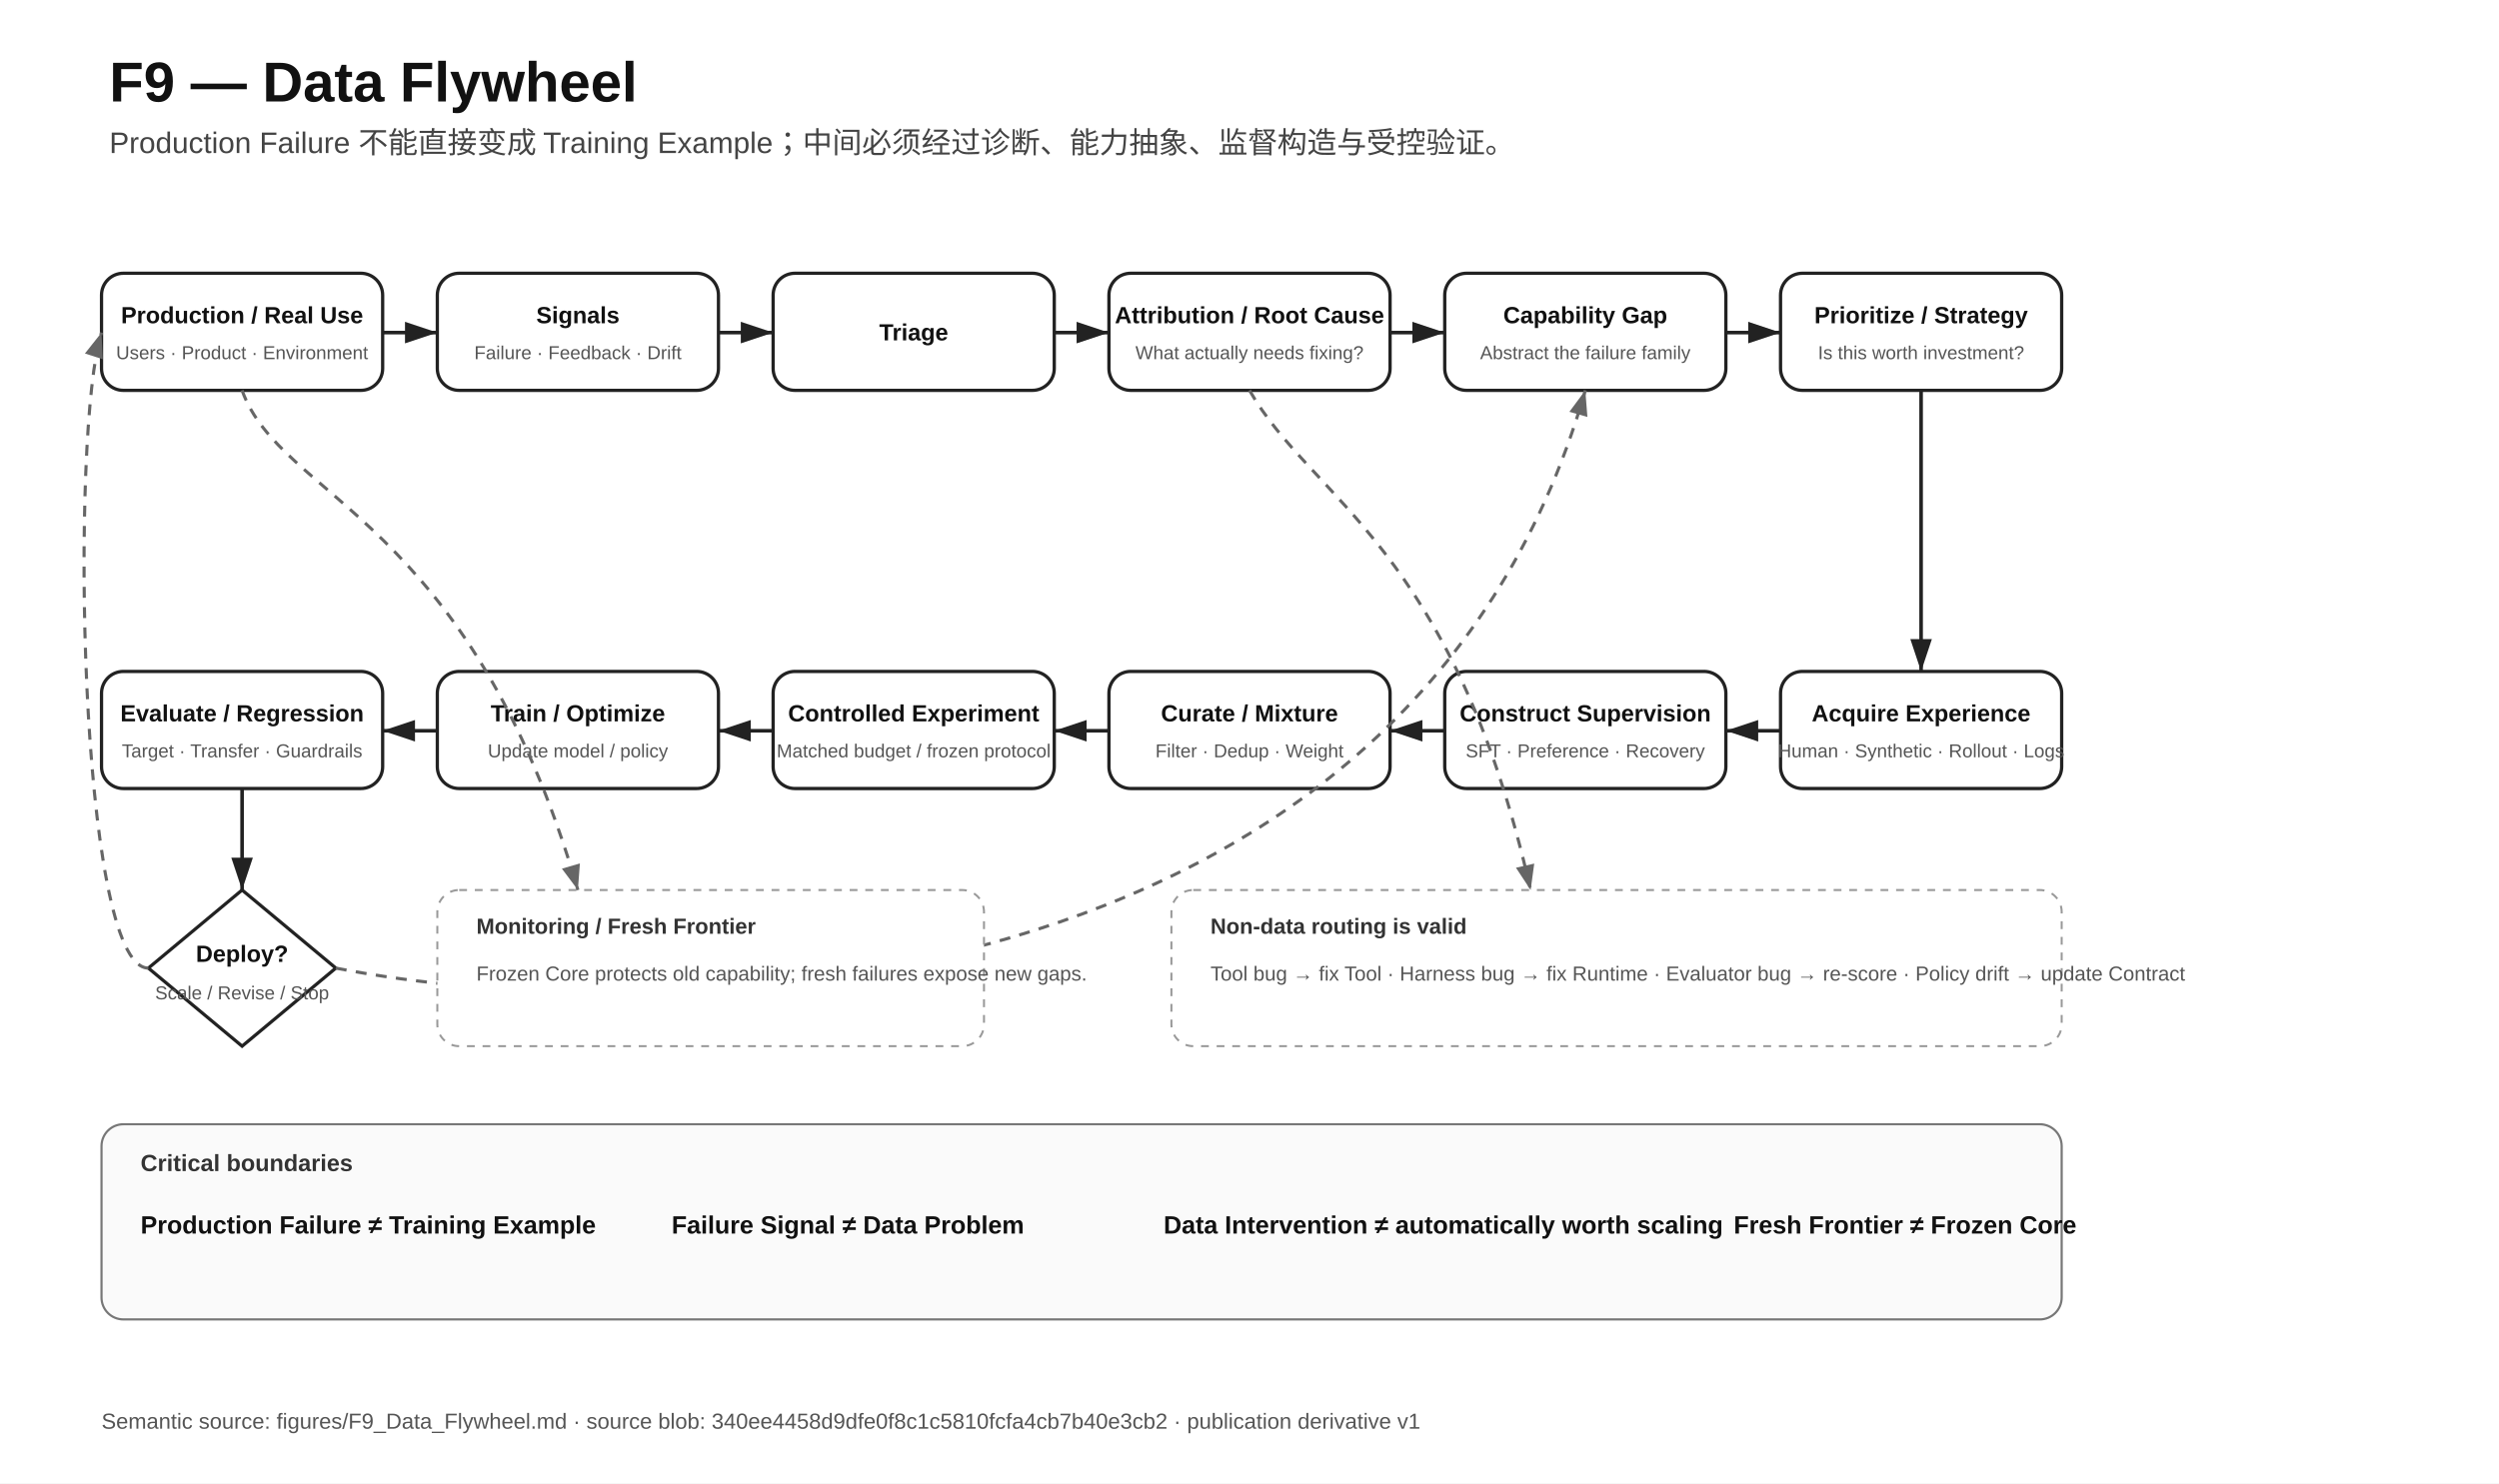
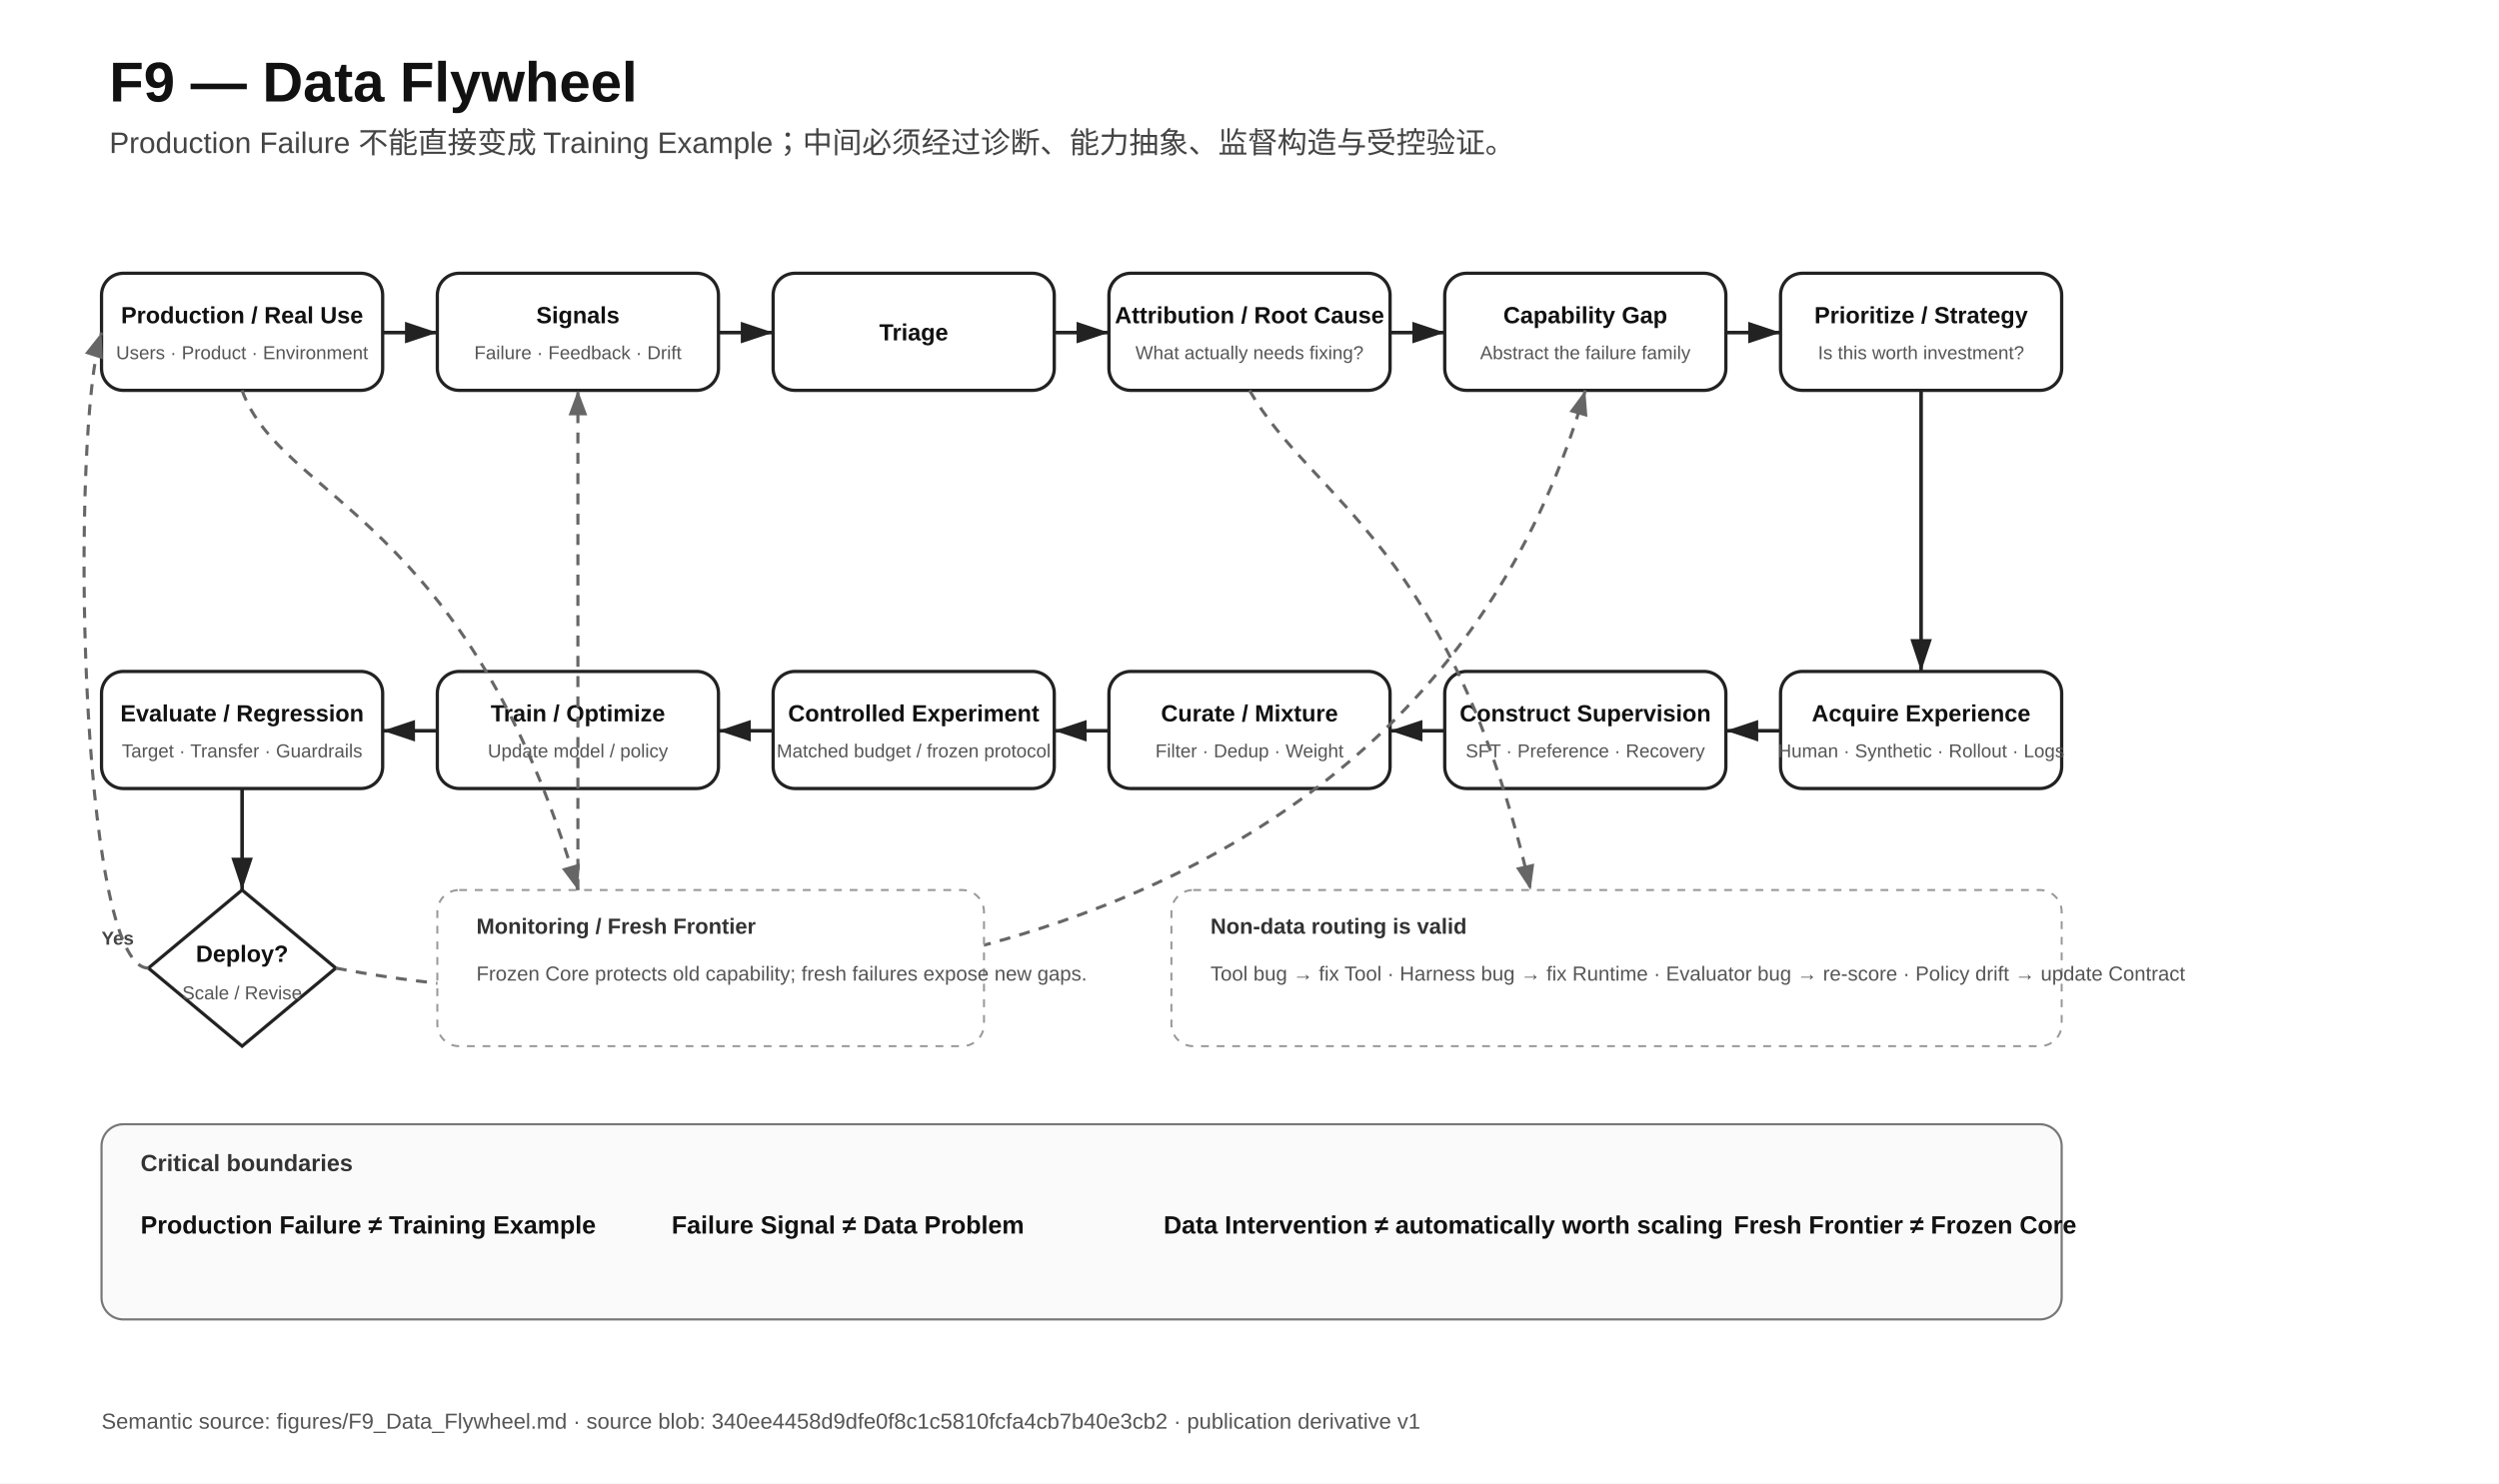
<svg xmlns="http://www.w3.org/2000/svg" width="1600" height="950" viewBox="0 0 1600 950" role="img" aria-labelledby="title desc">
  <defs>
    <marker id="arrow" markerWidth="10" markerHeight="10" refX="9" refY="3" orient="auto" markerUnits="strokeWidth">
      <path d="M0,0 L0,6 L9,3 z" fill="#222" />
    </marker>
    <marker id="arrowThin" markerWidth="9" markerHeight="9" refX="8" refY="3" orient="auto" markerUnits="strokeWidth">
      <path d="M0,0 L0,6 L8,3 z" fill="#666" />
    </marker>
    <style>
      .title { font:700 36px Arial,Helvetica,sans-serif; fill:#111; }
      .subtitle { font:400 19px Arial,Helvetica,sans-serif; fill:#444; }
      .node { fill:#fff; stroke:#222; stroke-width:2.1; rx:14; ry:14; }
      .nodeText { font:700 15px Arial,Helvetica,sans-serif; fill:#111; text-anchor:middle; }
      .nodeSub { font:400 12px Arial,Helvetica,sans-serif; fill:#555; text-anchor:middle; }
      .edge { fill:none; stroke:#222; stroke-width:2.3; marker-end:url(#arrow); }
      .feedback { fill:none; stroke:#666; stroke-width:2; stroke-dasharray:7 6; marker-end:url(#arrowThin); }
      .decision { fill:#fff; stroke:#222; stroke-width:2.1; }
      .boundary { fill:#fafafa; stroke:#777; stroke-width:1.4; rx:14; ry:14; }
      .boundaryTitle { font:700 15px Arial,Helvetica,sans-serif; fill:#333; }
      .boundaryText { font:700 16px Arial,Helvetica,sans-serif; fill:#111; }
      .route { fill:#fff; stroke:#999; stroke-width:1.3; stroke-dasharray:5 5; rx:14; ry:14; }
      .routeTitle { font:700 14px Arial,Helvetica,sans-serif; fill:#333; }
      .routeText { font:400 13px Arial,Helvetica,sans-serif; fill:#555; }
+       .edgeLabel { font:700 12px Arial,Helvetica,sans-serif; fill:#444; }
      .caption { font:400 14px Arial,Helvetica,sans-serif; fill:#555; }
    </style>
  </defs>
  <rect width="1600" height="950" fill="#fff" />
  <text x="70" y="65" class="title">F9 — Data Flywheel</text>
  <text x="70" y="98" class="subtitle">Production Failure 不能直接变成 Training Example；中间必须经过诊断、能力抽象、监督构造与受控验证。</text>
  <rect class="node" x="65" y="175" width="180" height="75" />
  <text class="nodeText" x="155" y="207">Production / Real Use</text>
  <text class="nodeSub" x="155" y="230">Users · Product · Environment</text>
  <rect class="node" x="280" y="175" width="180" height="75" />
  <text class="nodeText" x="370" y="207">Signals</text>
  <text class="nodeSub" x="370" y="230">Failure · Feedback · Drift</text>
  <rect class="node" x="495" y="175" width="180" height="75" />
  <text class="nodeText" x="585" y="218">Triage</text>
  <rect class="node" x="710" y="175" width="180" height="75" />
  <text class="nodeText" x="800" y="207">Attribution / Root Cause</text>
  <text class="nodeSub" x="800" y="230">What actually needs fixing?</text>
  <rect class="node" x="925" y="175" width="180" height="75" />
  <text class="nodeText" x="1015" y="207">Capability Gap</text>
  <text class="nodeSub" x="1015" y="230">Abstract the failure family</text>
  <rect class="node" x="1140" y="175" width="180" height="75" />
  <text class="nodeText" x="1230" y="207">Prioritize / Strategy</text>
  <text class="nodeSub" x="1230" y="230">Is this worth investment?</text>
  <path class="edge" d="M245 213 L280 213" />
  <path class="edge" d="M460 213 L495 213" />
  <path class="edge" d="M675 213 L710 213" />
  <path class="edge" d="M890 213 L925 213" />
  <path class="edge" d="M1105 213 L1140 213" />
  <rect class="node" x="1140" y="430" width="180" height="75" />
  <text class="nodeText" x="1230" y="462">Acquire Experience</text>
  <text class="nodeSub" x="1230" y="485">Human · Synthetic · Rollout · Logs</text>
  <rect class="node" x="925" y="430" width="180" height="75" />
  <text class="nodeText" x="1015" y="462">Construct Supervision</text>
  <text class="nodeSub" x="1015" y="485">SFT · Preference · Recovery</text>
  <rect class="node" x="710" y="430" width="180" height="75" />
  <text class="nodeText" x="800" y="462">Curate / Mixture</text>
  <text class="nodeSub" x="800" y="485">Filter · Dedup · Weight</text>
  <rect class="node" x="495" y="430" width="180" height="75" />
  <text class="nodeText" x="585" y="462">Controlled Experiment</text>
  <text class="nodeSub" x="585" y="485">Matched budget / frozen protocol</text>
  <rect class="node" x="280" y="430" width="180" height="75" />
  <text class="nodeText" x="370" y="462">Train / Optimize</text>
  <text class="nodeSub" x="370" y="485">Update model / policy</text>
  <rect class="node" x="65" y="430" width="180" height="75" />
  <text class="nodeText" x="155" y="462">Evaluate / Regression</text>
  <text class="nodeSub" x="155" y="485">Target · Transfer · Guardrails</text>
  <path class="edge" d="M1230 250 L1230 430" />
  <path class="edge" d="M1140 468 L1105 468" />
  <path class="edge" d="M925 468 L890 468" />
  <path class="edge" d="M710 468 L675 468" />
  <path class="edge" d="M495 468 L460 468" />
  <path class="edge" d="M280 468 L245 468" />
  <polygon class="decision" points="155,570 215,620 155,670 95,620" />
  <text class="nodeText" x="155" y="616">Deploy?</text>
-   <text class="nodeSub" x="155" y="640">Scale / Revise / Stop</text>
+   <text class="nodeSub" x="155" y="640">Scale / Revise</text>
  <path class="edge" d="M155 505 L155 570" />
+   <text x="65" y="605" class="edgeLabel">Yes</text>
  <path class="feedback" d="M95 620 C50 620, 45 275, 65 213" />
+   <text x="455" y="665" class="edgeLabel">No / Revise</text>
  <path class="feedback" d="M215 620 C420 660, 900 650, 1015 250" />
  <rect class="route" x="280" y="570" width="350" height="100" />
  <text class="routeTitle" x="305" y="598">Monitoring / Fresh Frontier</text>
  <text class="routeText" x="305" y="628">Frozen Core protects old capability; fresh failures expose new gaps.</text>
  <path class="feedback" d="M155 250 C180 320, 300 330, 370 570" />
+   <path class="feedback" d="M370 570 C370 430, 370 330, 370 250" />
  <rect class="route" x="750" y="570" width="570" height="100" />
  <text class="routeTitle" x="775" y="598">Non-data routing is valid</text>
  <text class="routeText" x="775" y="628">Tool bug → fix Tool · Harness bug → fix Runtime · Evaluator bug → re-score · Policy drift → update Contract</text>
  <path class="feedback" d="M800 250 C840 320, 930 350, 980 570" />
  <rect class="boundary" x="65" y="720" width="1255" height="125" />
  <text class="boundaryTitle" x="90" y="750">Critical boundaries</text>
  <text class="boundaryText" x="90" y="790">Production Failure ≠ Training Example</text>
  <text class="boundaryText" x="430" y="790">Failure Signal ≠ Data Problem</text>
  <text class="boundaryText" x="745" y="790">Data Intervention ≠ automatically worth scaling</text>
  <text class="boundaryText" x="1110" y="790">Fresh Frontier ≠ Frozen Core</text>
  <text x="65" y="915" class="caption">Semantic source: figures/F9_Data_Flywheel.md · source blob: 340ee4458d9dfe0f8c1c5810fcfa4cb7b40e3cb2 · publication derivative v1</text>
</svg>
